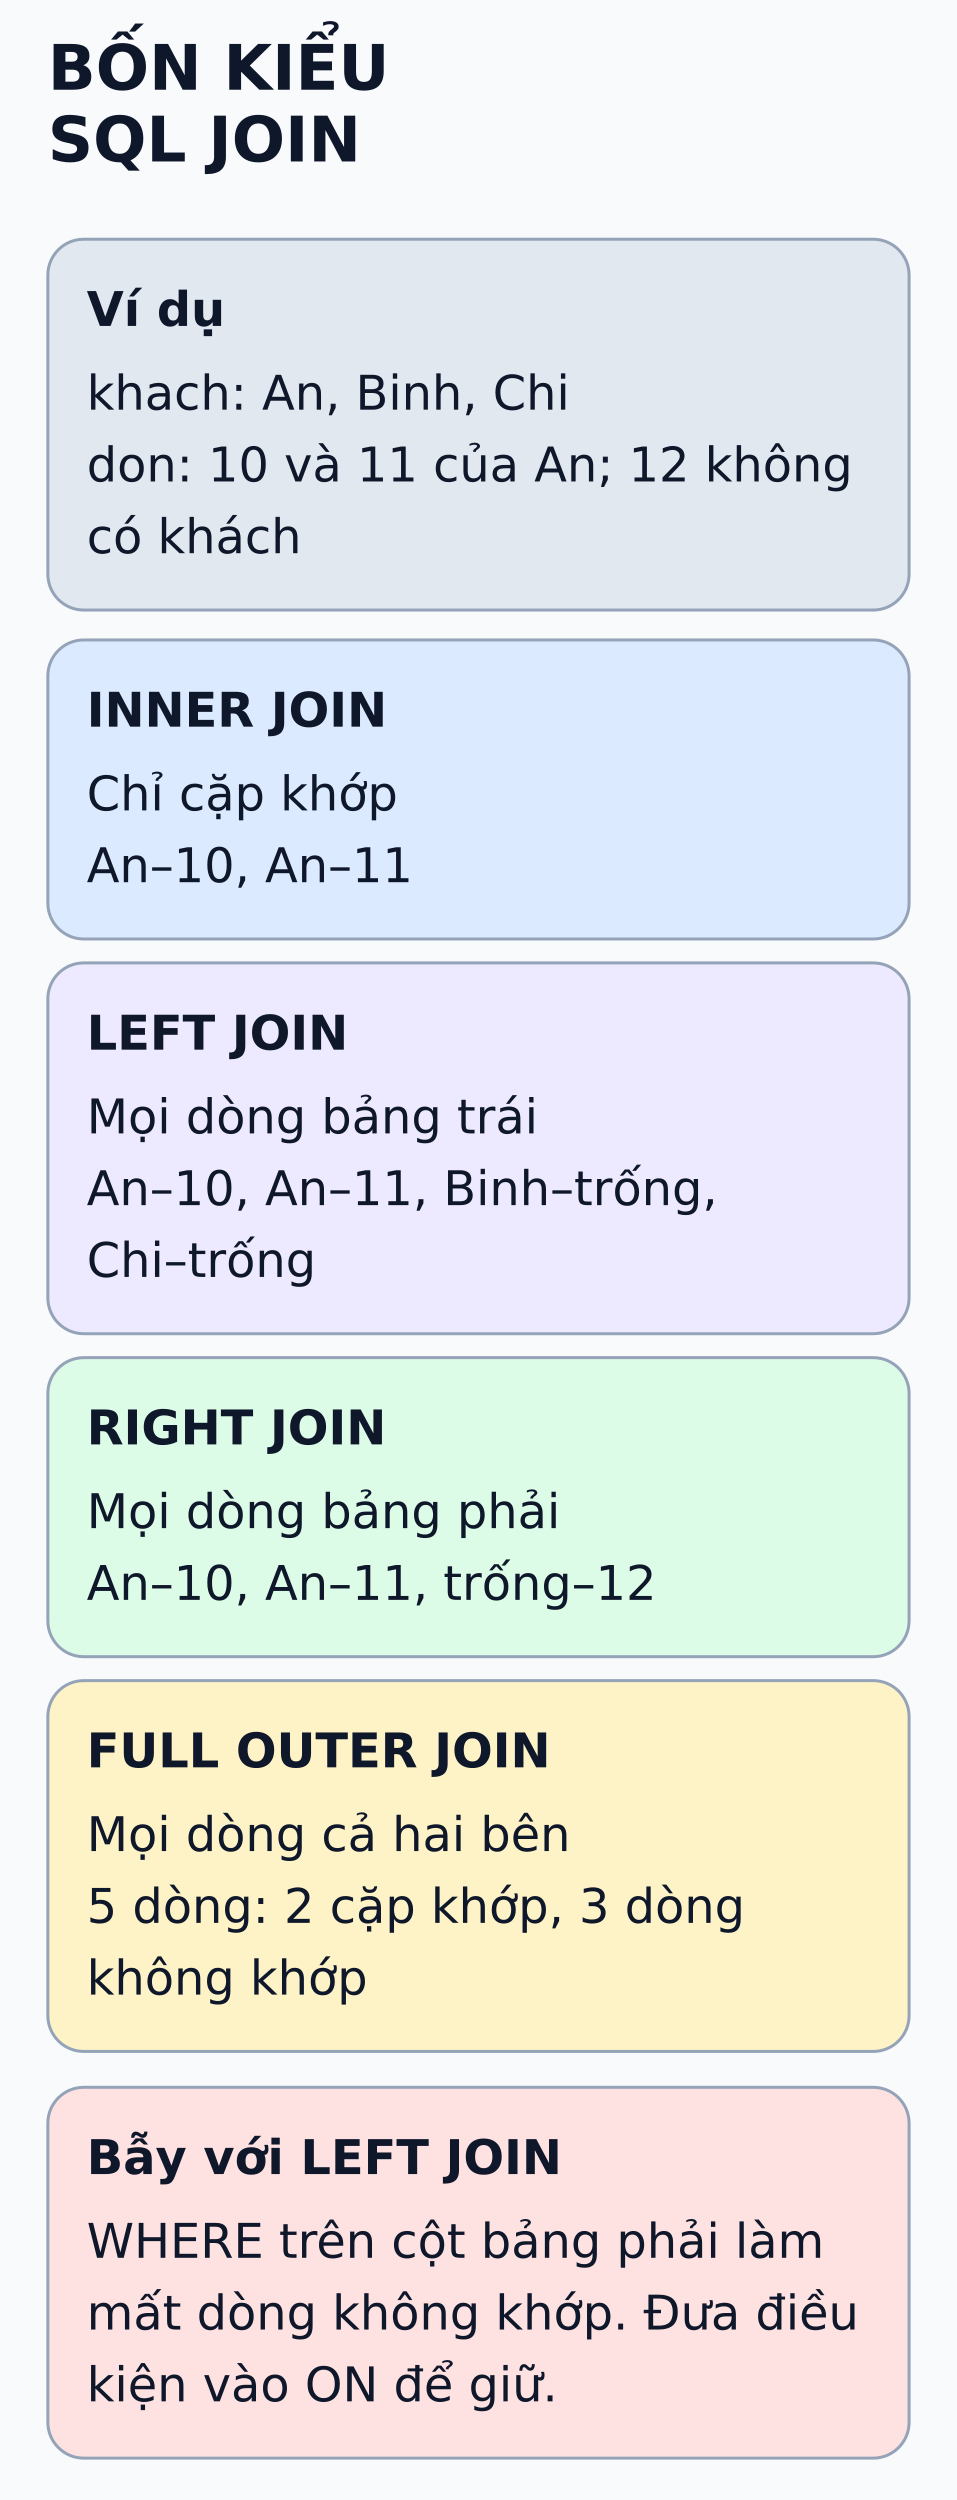
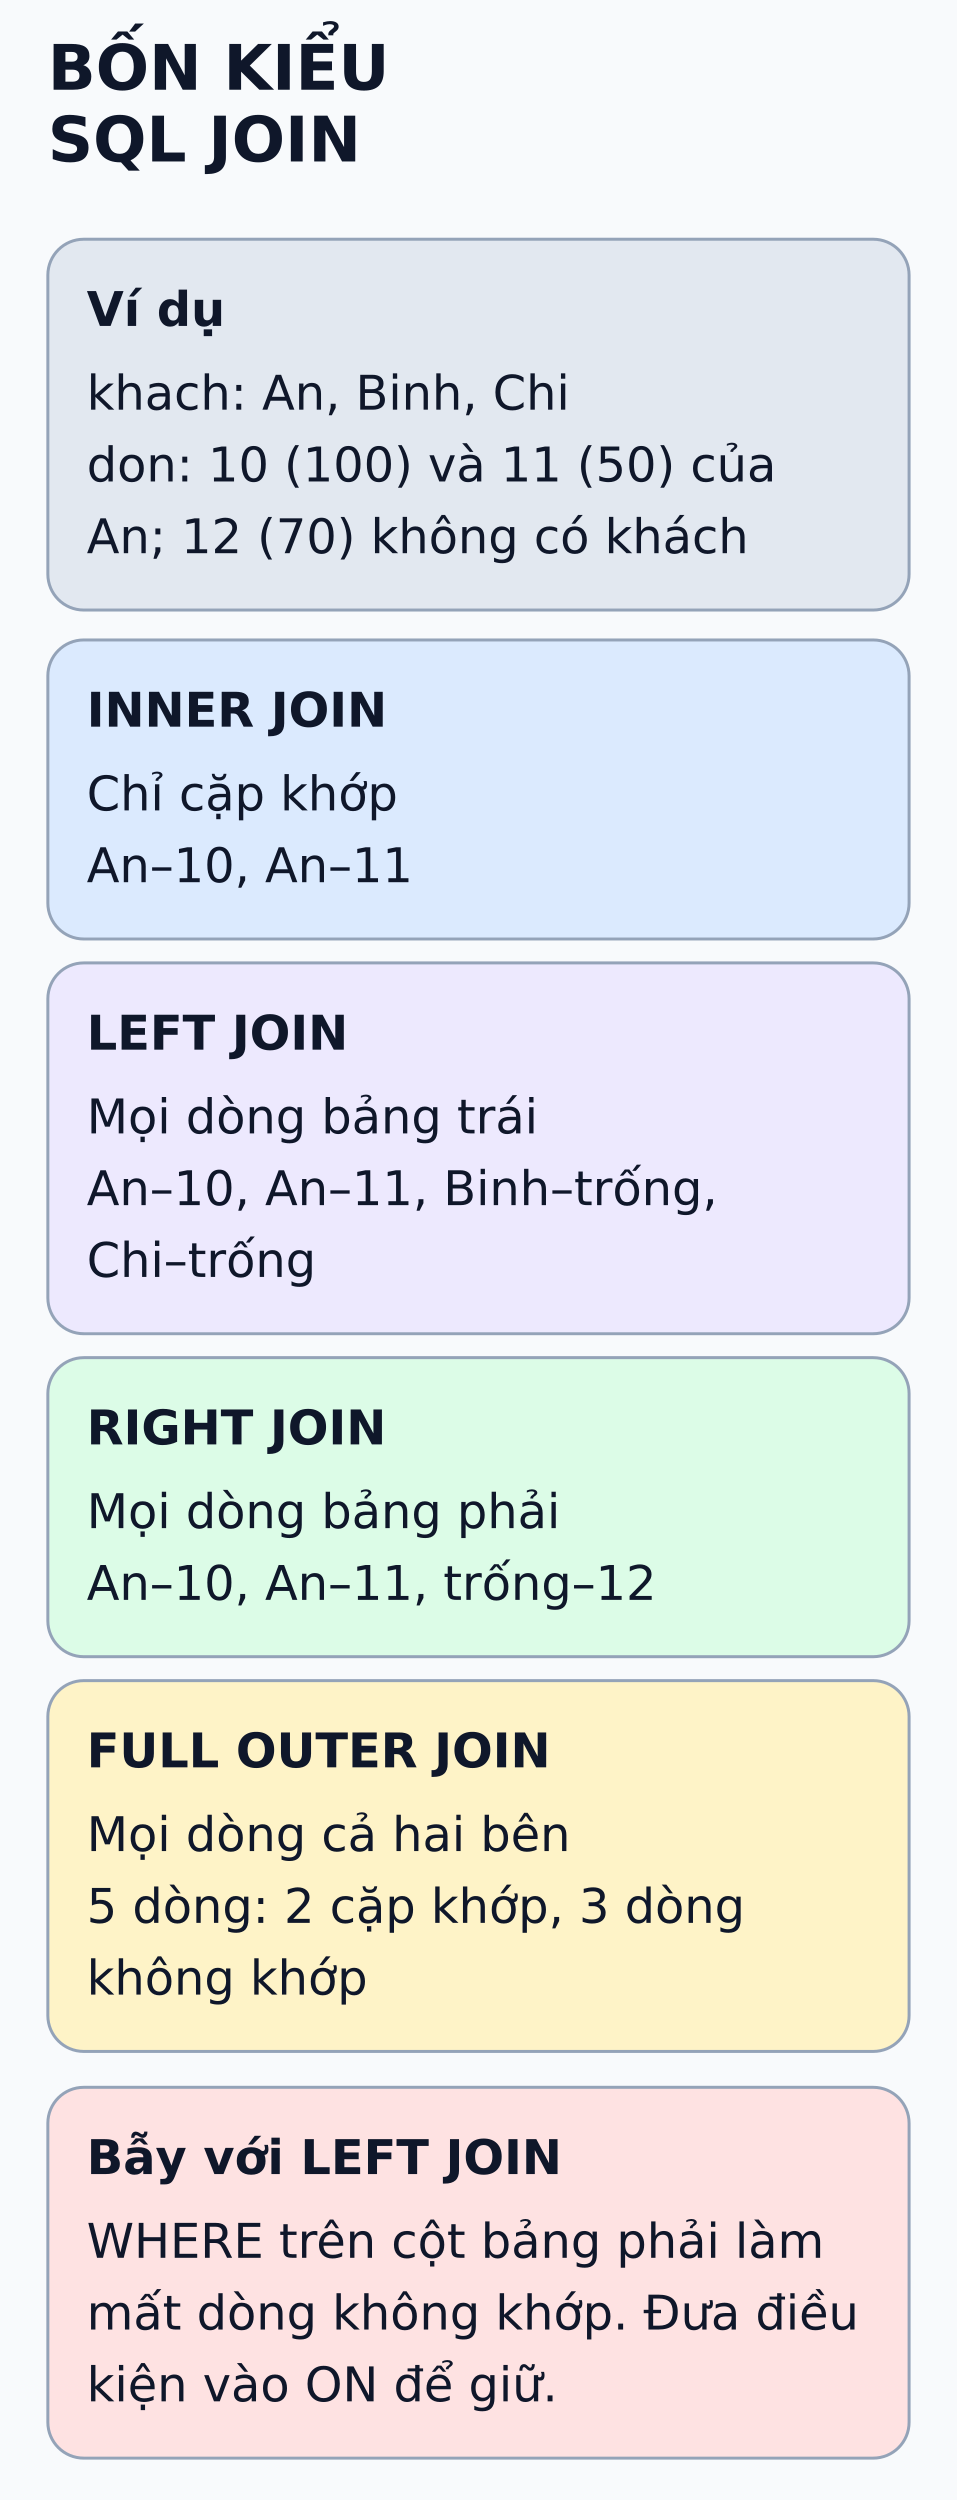
<svg xmlns="http://www.w3.org/2000/svg" viewBox="0 0 320 836" width="320" height="836" role="img" aria-labelledby="title desc">
  <rect width="320" height="836" fill="#f8fafc" />
  <g font-family="DejaVu Sans, Arial, sans-serif" fill="#0f172a">
    <text x="16" y="30" font-size="21" font-weight="bold">BỐN KIỂU</text>
    <text x="16" y="54" font-size="21" font-weight="bold">SQL JOIN</text>
    <rect x="16" y="80" width="288" height="124" rx="12" fill="#e2e8f0" stroke="#94a3b8" />
    <text x="29" y="109" font-size="16" font-weight="bold">Ví dụ</text>
    <text x="29" y="137" font-size="16" font-weight="normal">khach: An, Binh, Chi</text>
-     <text x="29" y="161" font-size="16" font-weight="normal">don: 10 và 11 của An; 12 không</text>
-     <text x="29" y="185" font-size="16" font-weight="normal">có khách</text>
+     <text x="29" y="161" font-size="16" font-weight="normal">don: 10 (100) và 11 (50) của</text>
+     <text x="29" y="185" font-size="16" font-weight="normal">An; 12 (70) không có khách</text>
    <rect x="16" y="214" width="288" height="100" rx="12" fill="#dbeafe" stroke="#94a3b8" />
    <text x="29" y="243" font-size="16" font-weight="bold">INNER JOIN</text>
    <text x="29" y="271" font-size="16" font-weight="normal">Chỉ cặp khớp</text>
    <text x="29" y="295" font-size="16" font-weight="normal">An–10, An–11</text>
    <rect x="16" y="322" width="288" height="124" rx="12" fill="#ede9fe" stroke="#94a3b8" />
    <text x="29" y="351" font-size="16" font-weight="bold">LEFT JOIN</text>
    <text x="29" y="379" font-size="16" font-weight="normal">Mọi dòng bảng trái</text>
    <text x="29" y="403" font-size="16" font-weight="normal">An–10, An–11, Binh–trống,</text>
    <text x="29" y="427" font-size="16" font-weight="normal">Chi–trống</text>
    <rect x="16" y="454" width="288" height="100" rx="12" fill="#dcfce7" stroke="#94a3b8" />
    <text x="29" y="483" font-size="16" font-weight="bold">RIGHT JOIN</text>
    <text x="29" y="511" font-size="16" font-weight="normal">Mọi dòng bảng phải</text>
    <text x="29" y="535" font-size="16" font-weight="normal">An–10, An–11, trống–12</text>
    <rect x="16" y="562" width="288" height="124" rx="12" fill="#fef3c7" stroke="#94a3b8" />
    <text x="29" y="591" font-size="16" font-weight="bold">FULL OUTER JOIN</text>
    <text x="29" y="619" font-size="16" font-weight="normal">Mọi dòng cả hai bên</text>
    <text x="29" y="643" font-size="16" font-weight="normal">5 dòng: 2 cặp khớp, 3 dòng</text>
    <text x="29" y="667" font-size="16" font-weight="normal">không khớp</text>
    <rect x="16" y="698" width="288" height="124" rx="12" fill="#fee2e2" stroke="#94a3b8" />
    <text x="29" y="727" font-size="16" font-weight="bold">Bẫy với LEFT JOIN</text>
    <text x="29" y="755" font-size="16" font-weight="normal">WHERE trên cột bảng phải làm</text>
    <text x="29" y="779" font-size="16" font-weight="normal">mất dòng không khớp. Đưa điều</text>
    <text x="29" y="803" font-size="16" font-weight="normal">kiện vào ON để giữ.</text>
  </g>
</svg>
